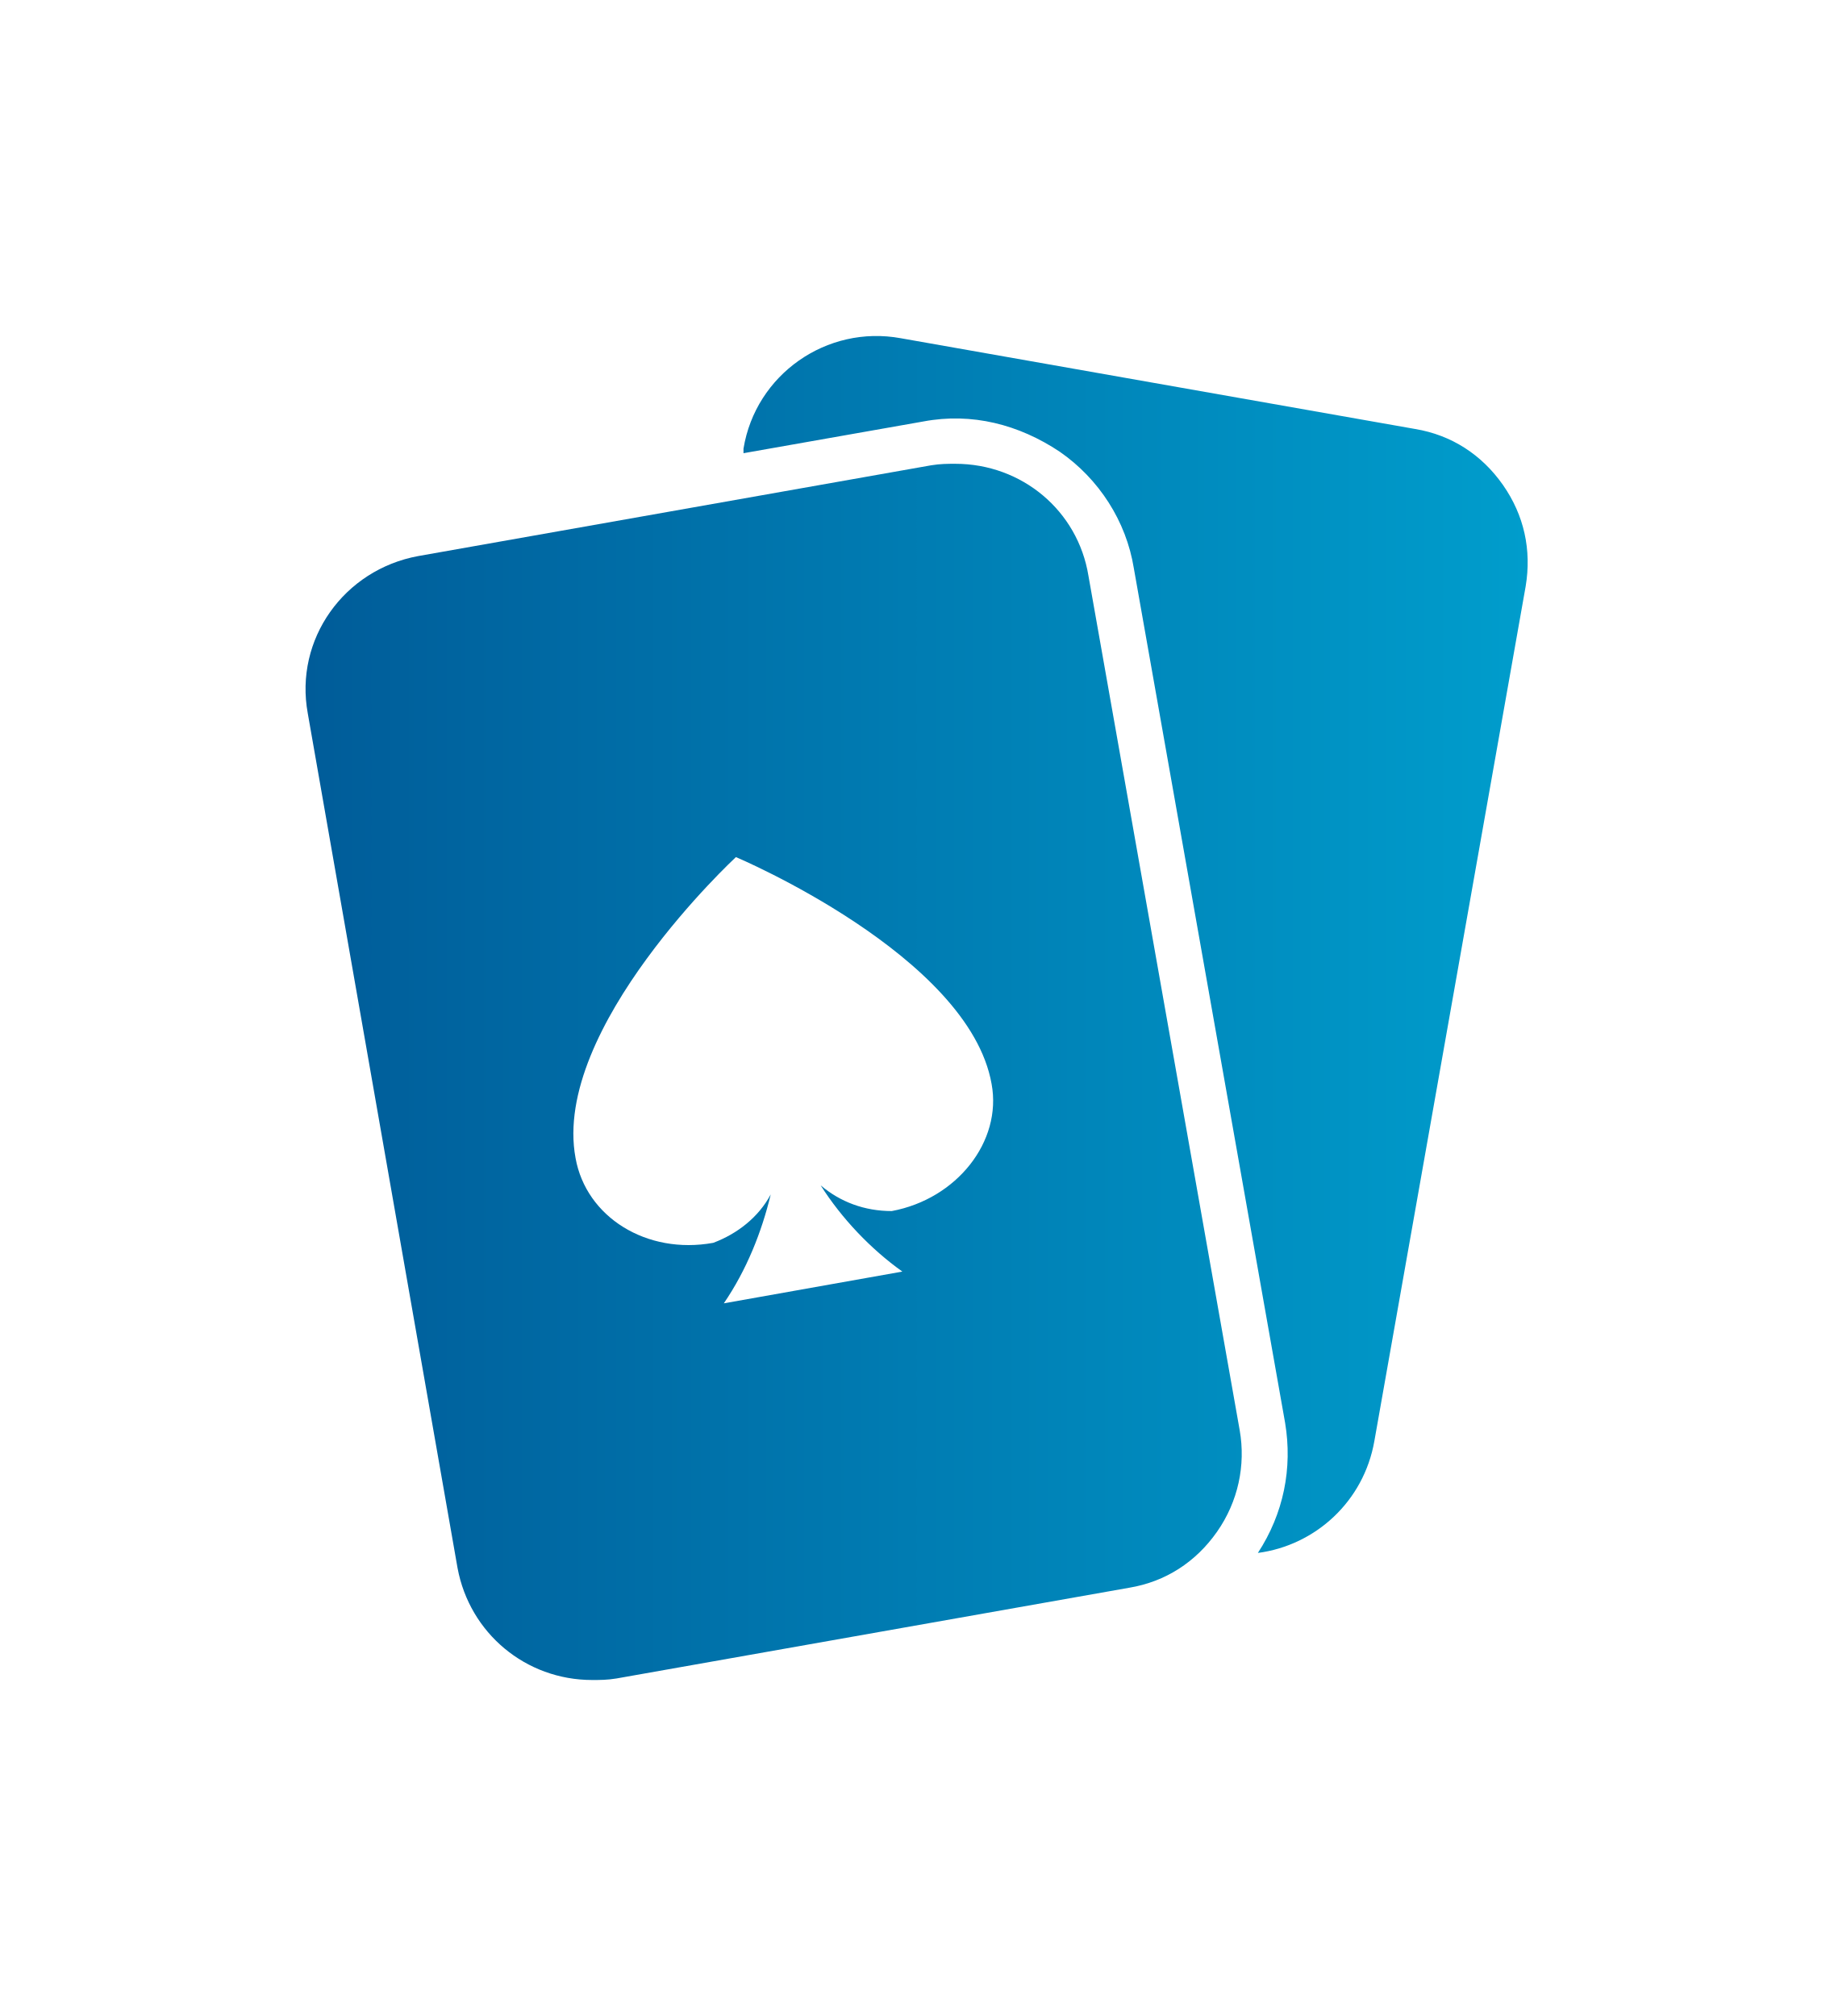
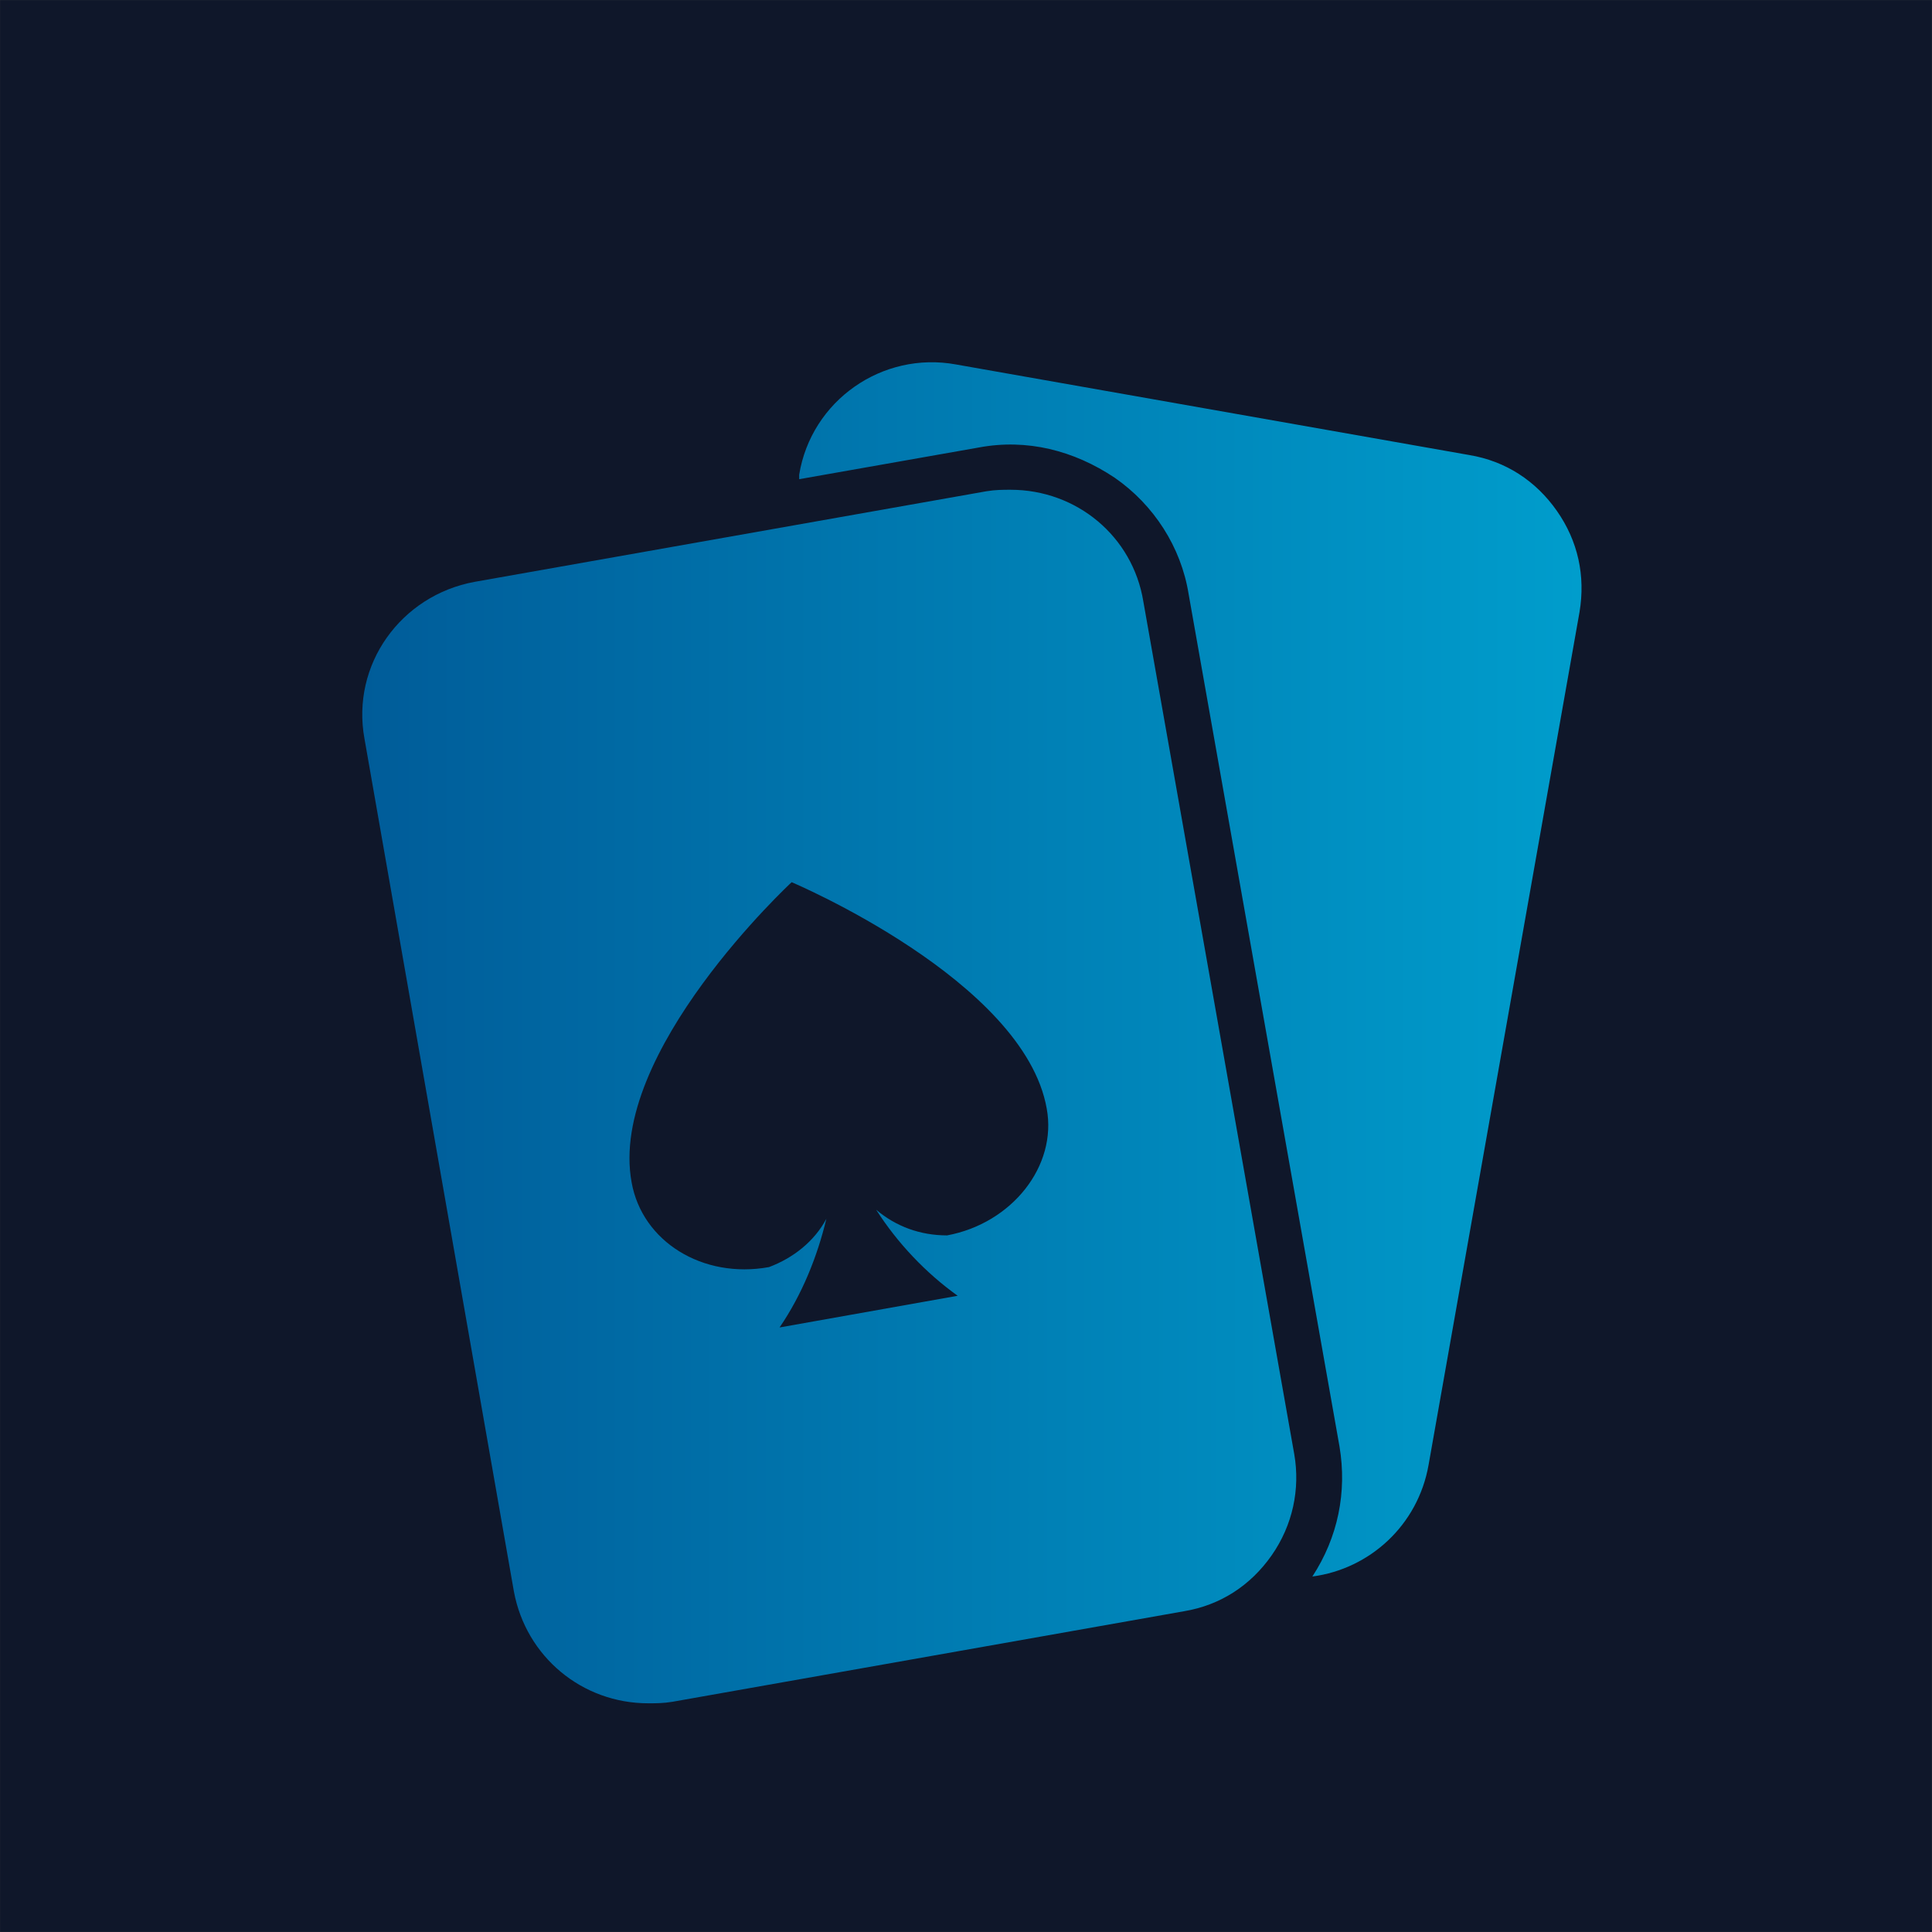
- <svg xmlns="http://www.w3.org/2000/svg" xmlns:xlink="http://www.w3.org/1999/xlink" version="1.1" x="0px" y="0px" viewBox="0 0 121.172 133.272" xml:space="preserve" id="svg3" width="121.172" height="133.272">
+ <svg xmlns="http://www.w3.org/2000/svg" xmlns:xlink="http://www.w3.org/1999/xlink" version="1.1" x="0px" y="0px" viewBox="0 0 128 128" xml:space="preserve" id="svg3" width="128" height="128">
  <defs id="defs3">
    <linearGradient id="linearGradient3">
      <stop style="stop-color:#005c99;stop-opacity:1;" offset="0" id="stop3" />
      <stop style="stop-color:#009dcc;stop-opacity:1;" offset="1" id="stop4" />
    </linearGradient>
    <linearGradient xlink:href="#linearGradient3" id="linearGradient4" x1="9.652" y1="49.976" x2="90.433" y2="49.976" gradientUnits="userSpaceOnUse" />
-     <linearGradient xlink:href="#linearGradient3" id="linearGradient1" gradientUnits="userSpaceOnUse" x1="9.652" y1="49.976" x2="90.433" y2="49.976" />
-     <linearGradient xlink:href="#linearGradient3" id="linearGradient2" gradientUnits="userSpaceOnUse" x1="9.652" y1="49.976" x2="90.433" y2="49.976" />
+     <linearGradient xlink:href="#linearGradient3" id="linearGradient1" gradientUnits="userSpaceOnUse" x1="9.652" y1="49.976" x2="90.433" y2="49.976" gradientTransform="translate(3.8045,1.788001)" />
+     <linearGradient xlink:href="#linearGradient3" id="linearGradient2" gradientUnits="userSpaceOnUse" x1="9.652" y1="49.976" x2="90.433" y2="49.976" gradientTransform="translate(3.8045,1.788001)" />
  </defs>
  <g id="g2" transform="translate(10.54351,16.66001)" style="fill:url(#linearGradient4)">
-     <path d="m 50.5,11.2 c 3.2,-0.6 6.3,0.2 9,2 2.6,1.8 4.4,4.6 4.9,7.7 l 10,56.5 c 0.5,3 -0.1,6 -1.8,8.6 3.8,-0.5 7,-3.4 7.7,-7.4 l 10,-56.5 c 0.4,-2.4 -0.1,-4.7 -1.5,-6.7 -1.4,-2 -3.4,-3.3 -5.8,-3.7 L 49,5.7 C 44.1,4.8 39.4,8.1 38.6,13 v 0.3 z" id="path1" style="fill:url(#linearGradient1)" />
-     <path d="m 19.7,87 c 0.8,4.3 4.5,7.4 8.9,7.4 0.5,0 1,0 1.6,-0.1 l 33.9,-6 c 2.4,-0.4 4.4,-1.7 5.8,-3.7 1.4,-2 1.9,-4.4 1.5,-6.7 L 61.4,21.4 C 60.7,17.1 57,14 52.6,14 v 0 c -0.5,0 -1,0 -1.6,0.1 l -33.9,6 C 12.2,21 8.9,25.6 9.8,30.5 Z M 38.1,40 c 0,0 15.4,6.5 16.9,15 0.7,3.8 -2.3,7.6 -6.6,8.4 -1.8,0 -3.4,-0.6 -4.7,-1.7 1.4,2.2 3.3,4.2 5.4,5.7 l -11.8,2.1 c 1.5,-2.2 2.5,-4.7 3.1,-7.2 -0.8,1.5 -2.2,2.6 -3.8,3.2 -4.4,0.8 -8.4,-1.7 -9.1,-5.6 C 25.9,51.3 38.1,40 38.1,40 Z" id="path2" style="fill:url(#linearGradient2)" />
+     <rect style="fill:#0f172a;stroke:#000000;stroke-width:0.004" id="rect1" width="127.996" height="127.996" x="-10.542" y="-16.658" />
+     <path d="m 54.304,12.988 c 3.2,-0.6 6.3,0.2 9,2 2.6,1.8 4.4,4.6 4.9,7.7 l 10,56.5 c 0.5,3 -0.1,6 -1.8,8.6 3.8,-0.5 7,-3.4 7.7,-7.4 l 10,-56.5 c 0.4,-2.4 -0.1,-4.7 -1.5,-6.7 -1.4,-2 -3.4,-3.3 -5.8,-3.7 l -34,-6 c -4.9,-0.9 -9.6,2.4 -10.4,7.3 v 0.3 z" id="path1" style="fill:url(#linearGradient1)" />
+     <path d="m 23.505,88.788 c 0.8,4.3 4.5,7.4 8.9,7.4 0.5,0 1,0 1.6,-0.1 l 33.9,-6 c 2.4,-0.4 4.4,-1.7 5.8,-3.7 1.4,-2 1.9,-4.4 1.5,-6.7 l -10,-56.5 c -0.7,-4.3 -4.4,-7.4 -8.8,-7.4 v 0 c -0.5,0 -1,0 -1.6,0.1 l -33.9,6 c -4.9,0.9 -8.2,5.5 -7.3,10.4 z m 18.4,-47 c 0,0 15.4,6.5 16.9,15 0.7,3.8 -2.3,7.6 -6.6,8.4 -1.8,0 -3.4,-0.6 -4.7,-1.7 1.4,2.2 3.3,4.2 5.4,5.7 l -11.8,2.1 c 1.5,-2.2 2.5,-4.7 3.1,-7.2 -0.8,1.5 -2.2,2.6 -3.8,3.2 -4.4,0.8 -8.4,-1.7 -9.1,-5.6 -1.6,-8.6 10.6,-19.9 10.6,-19.9 z" id="path2" style="fill:url(#linearGradient2)" />
  </g>
</svg>
